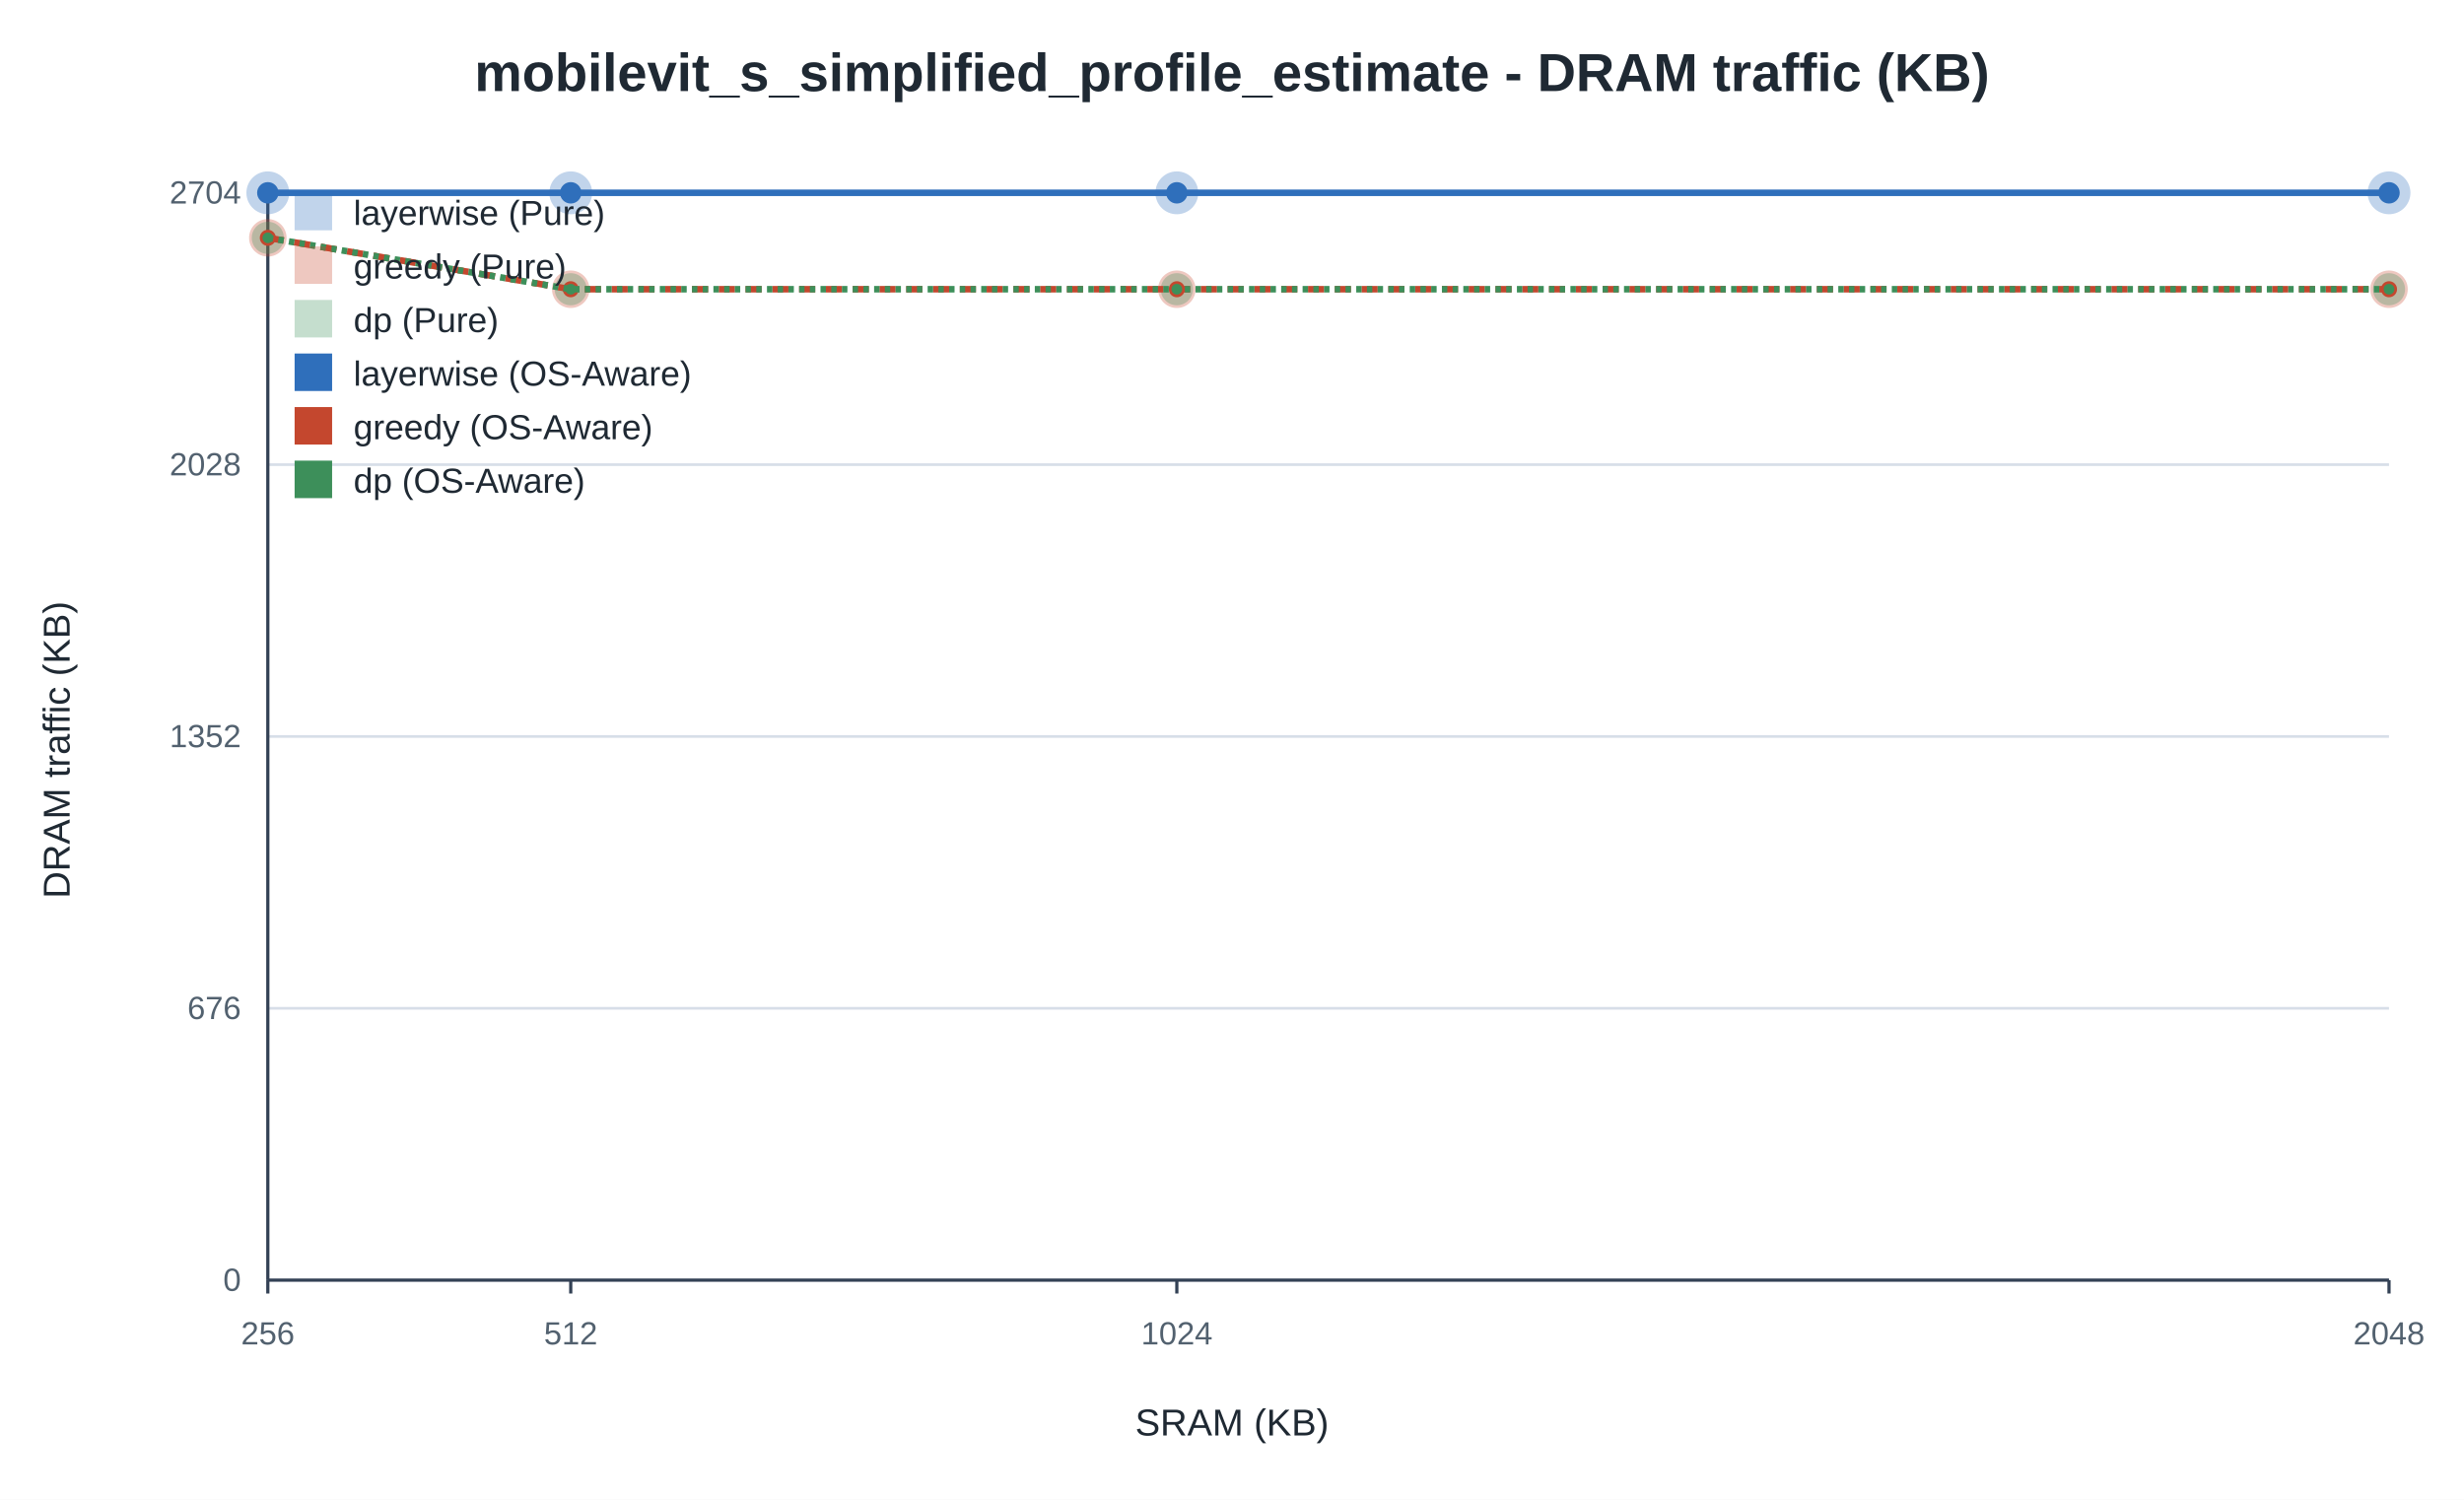
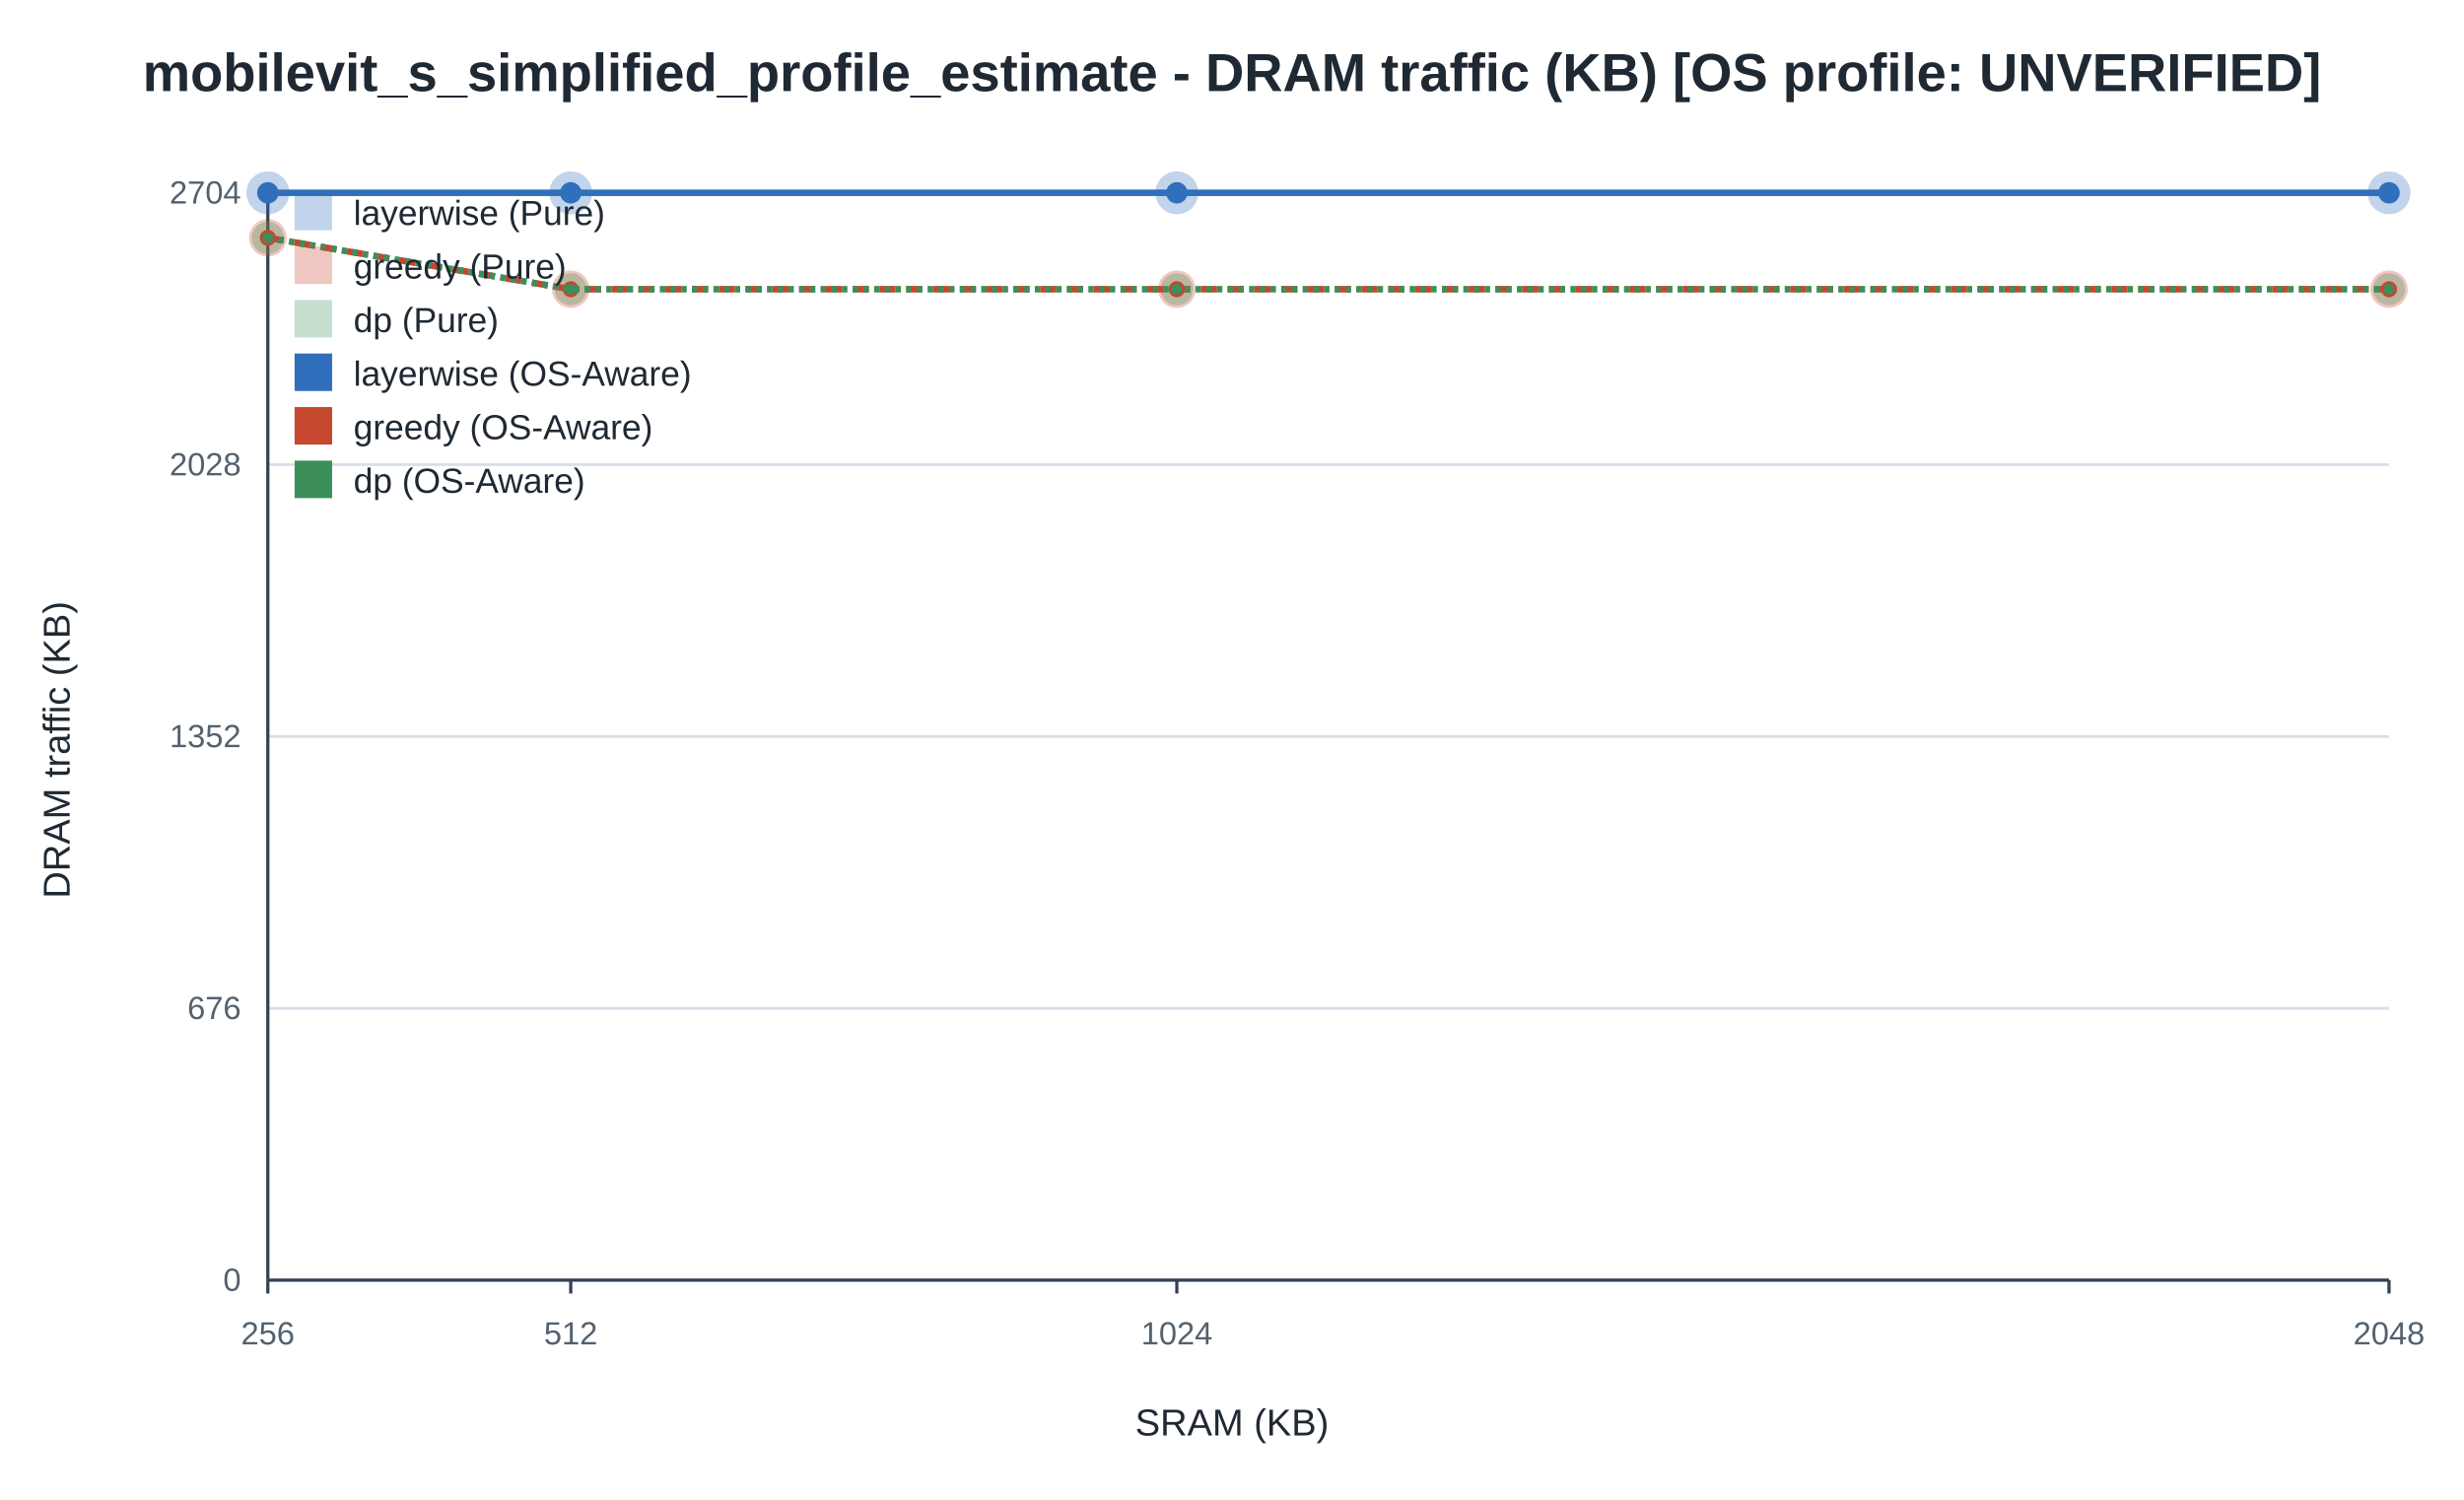
<svg xmlns="http://www.w3.org/2000/svg" width="920" height="560" viewBox="0 0 920 560">
  <style>text{font-family:Arial,sans-serif;fill:#1f2933}.axis{stroke:#334155;stroke-width:1.2}.grid{stroke:#d7dee8;stroke-width:1}.label{font-size:14px}.tick{font-size:12px;fill:#52616f}.title{font-size:20px;font-weight:700}.legend{font-size:13px}</style>
  <rect x="0" y="0" width="920" height="560" fill="#ffffff" />
-   <text class="title" x="460.0" y="34" text-anchor="middle">mobilevit_s_simplified_profile_estimate - DRAM traffic (KB)</text>
+   <text class="title" x="460.0" y="34" text-anchor="middle">mobilevit_s_simplified_profile_estimate - DRAM traffic (KB) [OS profile: UNVERIFIED]</text>
  <line class="grid" x1="100" y1="478.0" x2="892" y2="478.0" />
  <text class="tick" x="90" y="482.0" text-anchor="end">0</text>
  <line class="grid" x1="100" y1="376.5" x2="892" y2="376.5" />
  <text class="tick" x="90" y="380.5" text-anchor="end">676</text>
  <line class="grid" x1="100" y1="275.0" x2="892" y2="275.0" />
  <text class="tick" x="90" y="279.0" text-anchor="end">1352</text>
  <line class="grid" x1="100" y1="173.5" x2="892" y2="173.5" />
  <text class="tick" x="90" y="177.5" text-anchor="end">2028</text>
  <line class="grid" x1="100" y1="72.0" x2="892" y2="72.0" />
  <text class="tick" x="90" y="76.0" text-anchor="end">2704</text>
  <line class="axis" x1="100" y1="478" x2="892" y2="478" />
  <line class="axis" x1="100" y1="72" x2="100" y2="478" />
  <line class="axis" x1="100.0" y1="478" x2="100.0" y2="483" />
  <text class="tick" x="100.0" y="502" text-anchor="middle">256</text>
  <line class="axis" x1="213.1" y1="478" x2="213.1" y2="483" />
  <text class="tick" x="213.1" y="502" text-anchor="middle">512</text>
  <line class="axis" x1="439.4" y1="478" x2="439.4" y2="483" />
  <text class="tick" x="439.4" y="502" text-anchor="middle">1024</text>
  <line class="axis" x1="892.0" y1="478" x2="892.0" y2="483" />
  <text class="tick" x="892.0" y="502" text-anchor="middle">2048</text>
  <polyline fill="none" stroke="#2f6fbb" stroke-width="2.4" stroke-opacity="0.3" points="100.0,72.0 213.1,72.0 439.4,72.0 892.0,72.0" />
  <circle cx="100.0" cy="72.0" r="8" fill="#2f6fbb" fill-opacity="0.3" />
  <circle cx="213.1" cy="72.0" r="8" fill="#2f6fbb" fill-opacity="0.3" />
  <circle cx="439.4" cy="72.0" r="8" fill="#2f6fbb" fill-opacity="0.3" />
  <circle cx="892.0" cy="72.0" r="8" fill="#2f6fbb" fill-opacity="0.3" />
  <polyline fill="none" stroke="#c4472e" stroke-width="2.4" stroke-opacity="0.3" stroke-dasharray="6,4" points="100.0,88.8 213.1,108.0 439.4,108.0 892.0,108.0" />
  <circle cx="100.0" cy="88.8" r="7" fill="#c4472e" fill-opacity="0.3" />
  <circle cx="213.1" cy="108.0" r="7" fill="#c4472e" fill-opacity="0.3" />
  <circle cx="439.4" cy="108.0" r="7" fill="#c4472e" fill-opacity="0.3" />
  <circle cx="892.0" cy="108.0" r="7" fill="#c4472e" fill-opacity="0.3" />
  <polyline fill="none" stroke="#3d8f5a" stroke-width="2.4" stroke-opacity="0.3" stroke-dasharray="2,2" points="100.0,88.8 213.1,108.0 439.4,108.0 892.0,108.0" />
  <circle cx="100.0" cy="88.8" r="6" fill="#3d8f5a" fill-opacity="0.3" />
  <circle cx="213.1" cy="108.0" r="6" fill="#3d8f5a" fill-opacity="0.3" />
  <circle cx="439.4" cy="108.0" r="6" fill="#3d8f5a" fill-opacity="0.3" />
  <circle cx="892.0" cy="108.0" r="6" fill="#3d8f5a" fill-opacity="0.3" />
  <polyline fill="none" stroke="#2f6fbb" stroke-width="2.4" stroke-opacity="1.0" points="100.0,72.0 213.1,72.0 439.4,72.0 892.0,72.0" />
  <circle cx="100.0" cy="72.0" r="4" fill="#2f6fbb" fill-opacity="1.0" />
  <circle cx="213.1" cy="72.0" r="4" fill="#2f6fbb" fill-opacity="1.0" />
  <circle cx="439.4" cy="72.0" r="4" fill="#2f6fbb" fill-opacity="1.0" />
  <circle cx="892.0" cy="72.0" r="4" fill="#2f6fbb" fill-opacity="1.0" />
  <polyline fill="none" stroke="#c4472e" stroke-width="2.4" stroke-opacity="1.0" stroke-dasharray="6,4" points="100.0,88.8 213.1,108.0 439.4,108.0 892.0,108.0" />
  <circle cx="100.0" cy="88.8" r="3" fill="#c4472e" fill-opacity="1.0" />
  <circle cx="213.1" cy="108.0" r="3" fill="#c4472e" fill-opacity="1.0" />
  <circle cx="439.4" cy="108.0" r="3" fill="#c4472e" fill-opacity="1.0" />
  <circle cx="892.0" cy="108.0" r="3" fill="#c4472e" fill-opacity="1.0" />
  <polyline fill="none" stroke="#3d8f5a" stroke-width="2.4" stroke-opacity="1.0" stroke-dasharray="2,2" points="100.0,88.8 213.1,108.0 439.4,108.0 892.0,108.0" />
  <circle cx="100.0" cy="88.8" r="2" fill="#3d8f5a" fill-opacity="1.0" />
  <circle cx="213.1" cy="108.0" r="2" fill="#3d8f5a" fill-opacity="1.0" />
  <circle cx="439.4" cy="108.0" r="2" fill="#3d8f5a" fill-opacity="1.0" />
  <circle cx="892.0" cy="108.0" r="2" fill="#3d8f5a" fill-opacity="1.0" />
  <rect x="110" y="72" width="14" height="14" fill="#2f6fbb" fill-opacity="0.3" />
  <text class="legend" x="132" y="84">layerwise (Pure)</text>
  <rect x="110" y="92" width="14" height="14" fill="#c4472e" fill-opacity="0.3" />
  <text class="legend" x="132" y="104">greedy (Pure)</text>
  <rect x="110" y="112" width="14" height="14" fill="#3d8f5a" fill-opacity="0.3" />
  <text class="legend" x="132" y="124">dp (Pure)</text>
  <rect x="110" y="132" width="14" height="14" fill="#2f6fbb" fill-opacity="1.0" />
  <text class="legend" x="132" y="144">layerwise (OS-Aware)</text>
  <rect x="110" y="152" width="14" height="14" fill="#c4472e" fill-opacity="1.0" />
  <text class="legend" x="132" y="164">greedy (OS-Aware)</text>
  <rect x="110" y="172" width="14" height="14" fill="#3d8f5a" fill-opacity="1.0" />
  <text class="legend" x="132" y="184">dp (OS-Aware)</text>
  <text class="label" x="460.0" y="536" text-anchor="middle">SRAM (KB)</text>
  <text class="label" transform="translate(26 280.0) rotate(-90)" text-anchor="middle">DRAM traffic (KB)</text>
</svg>
